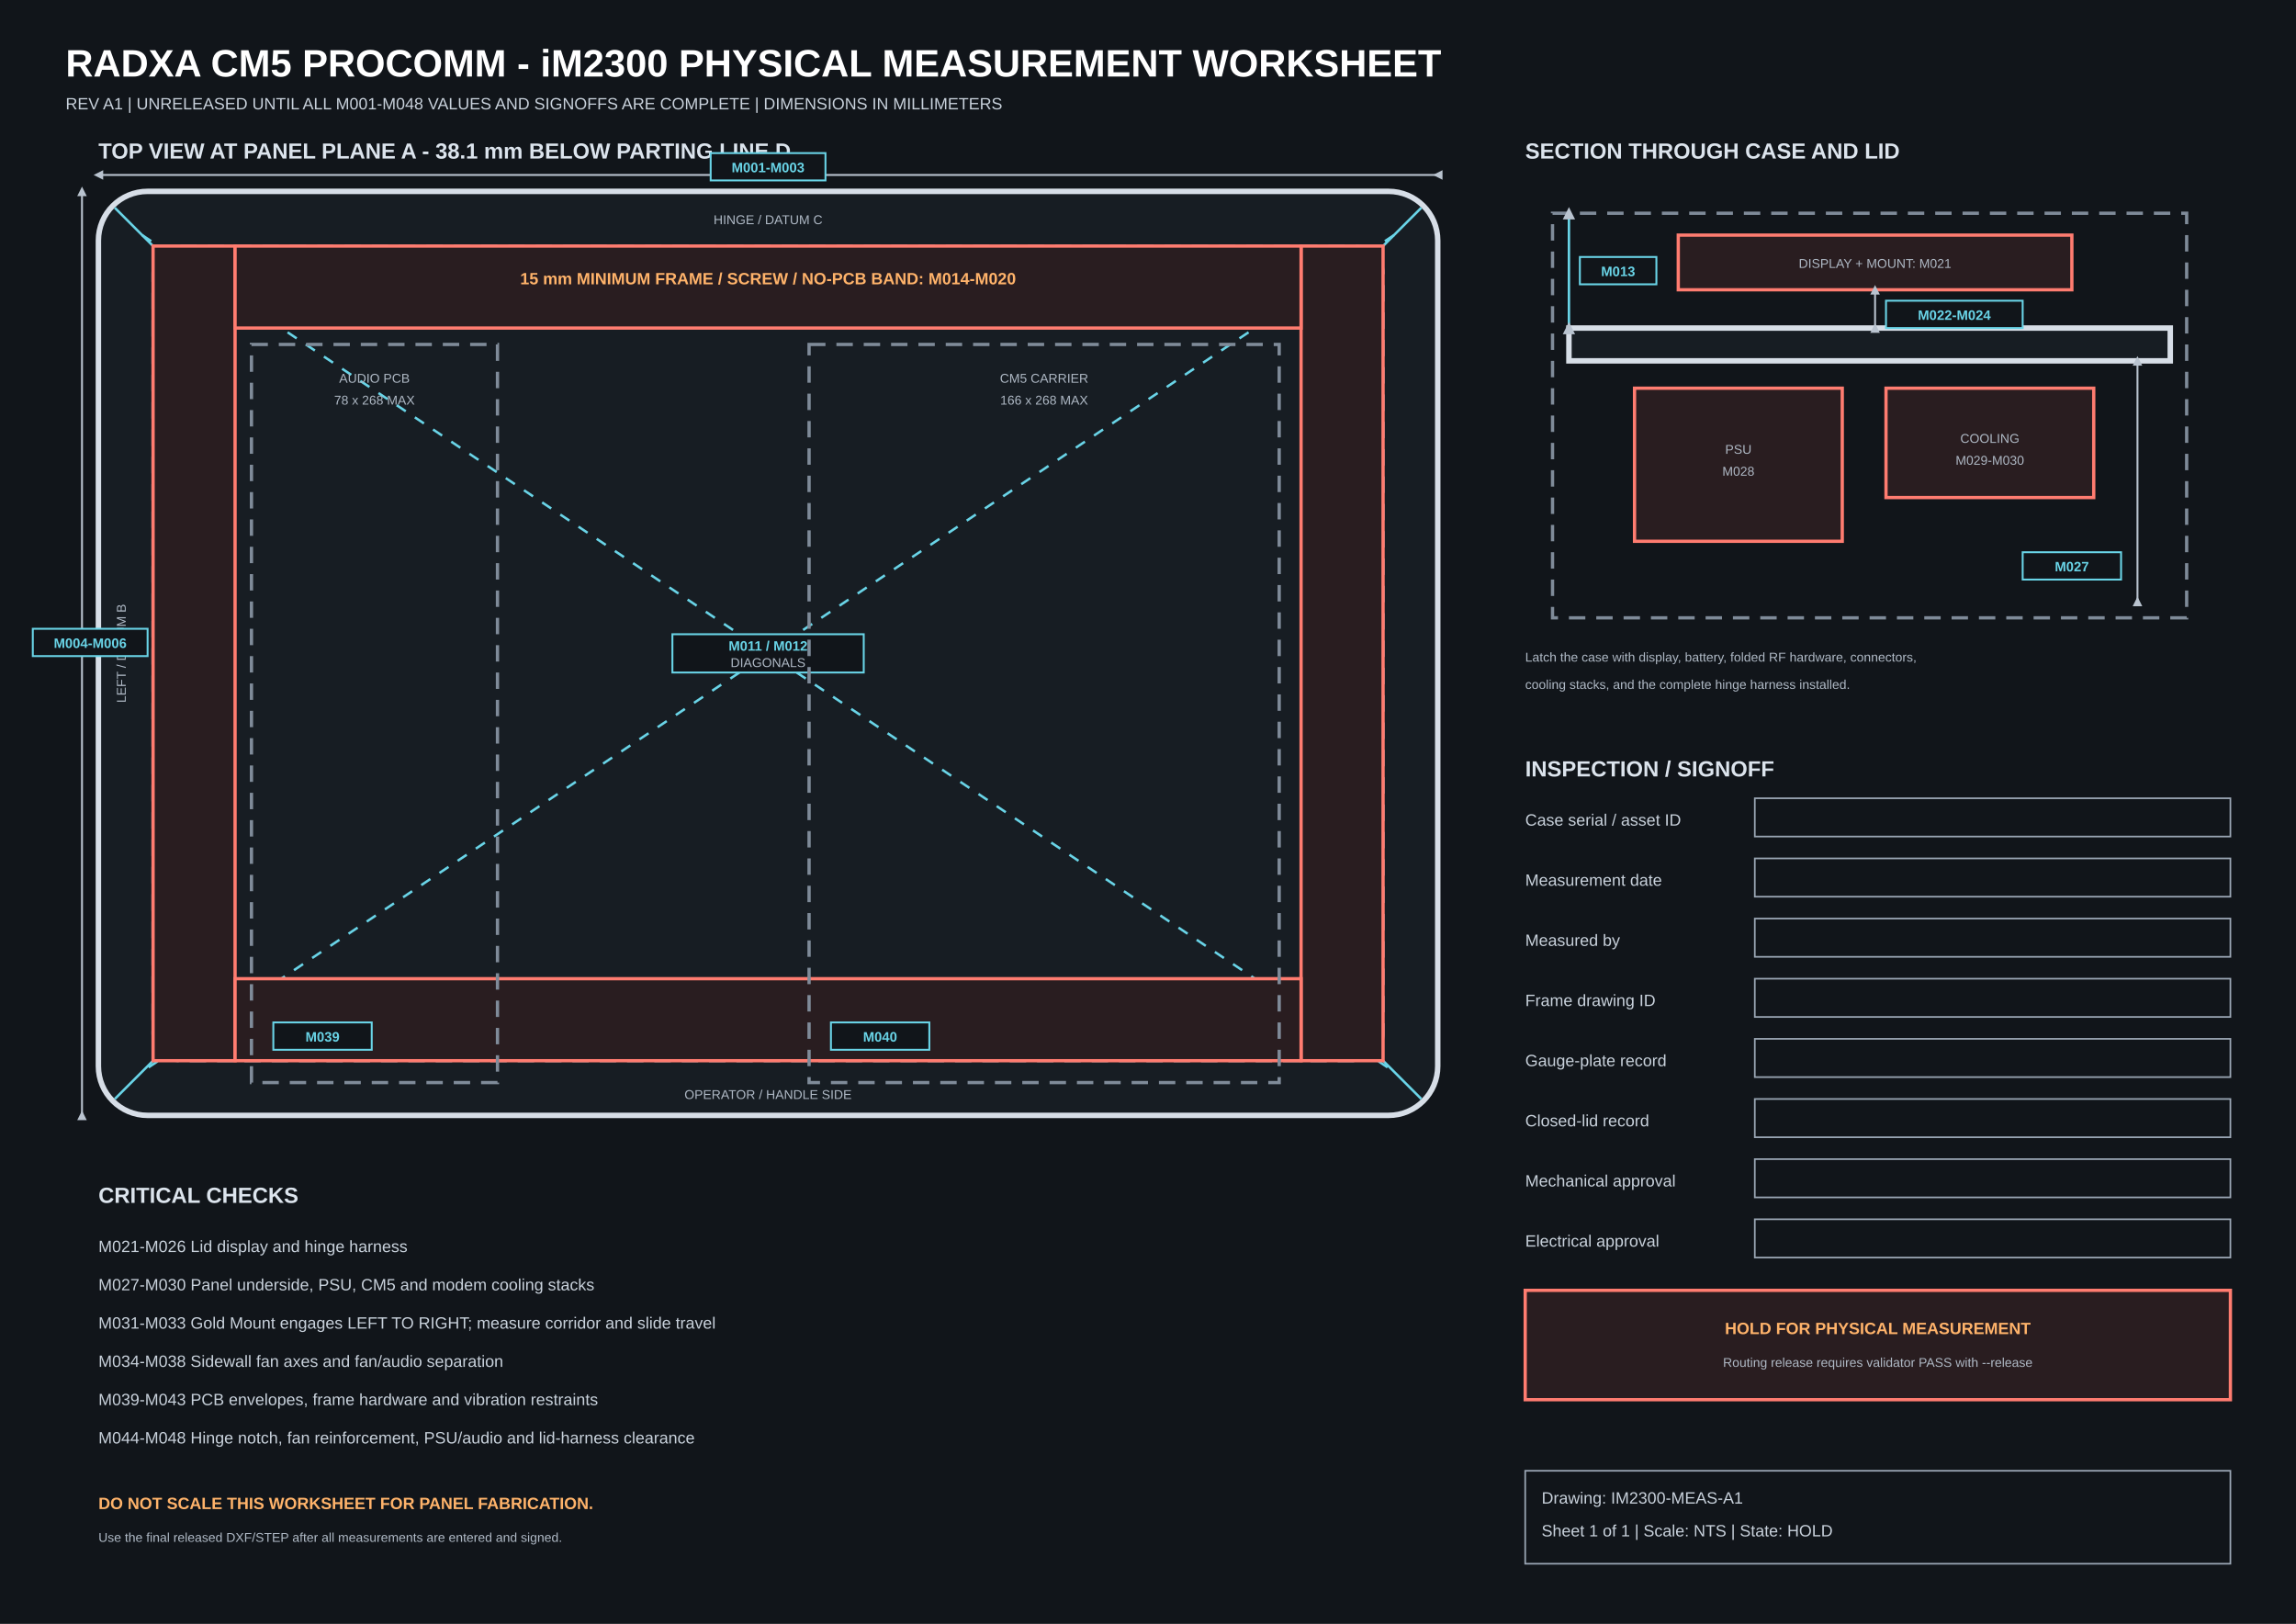
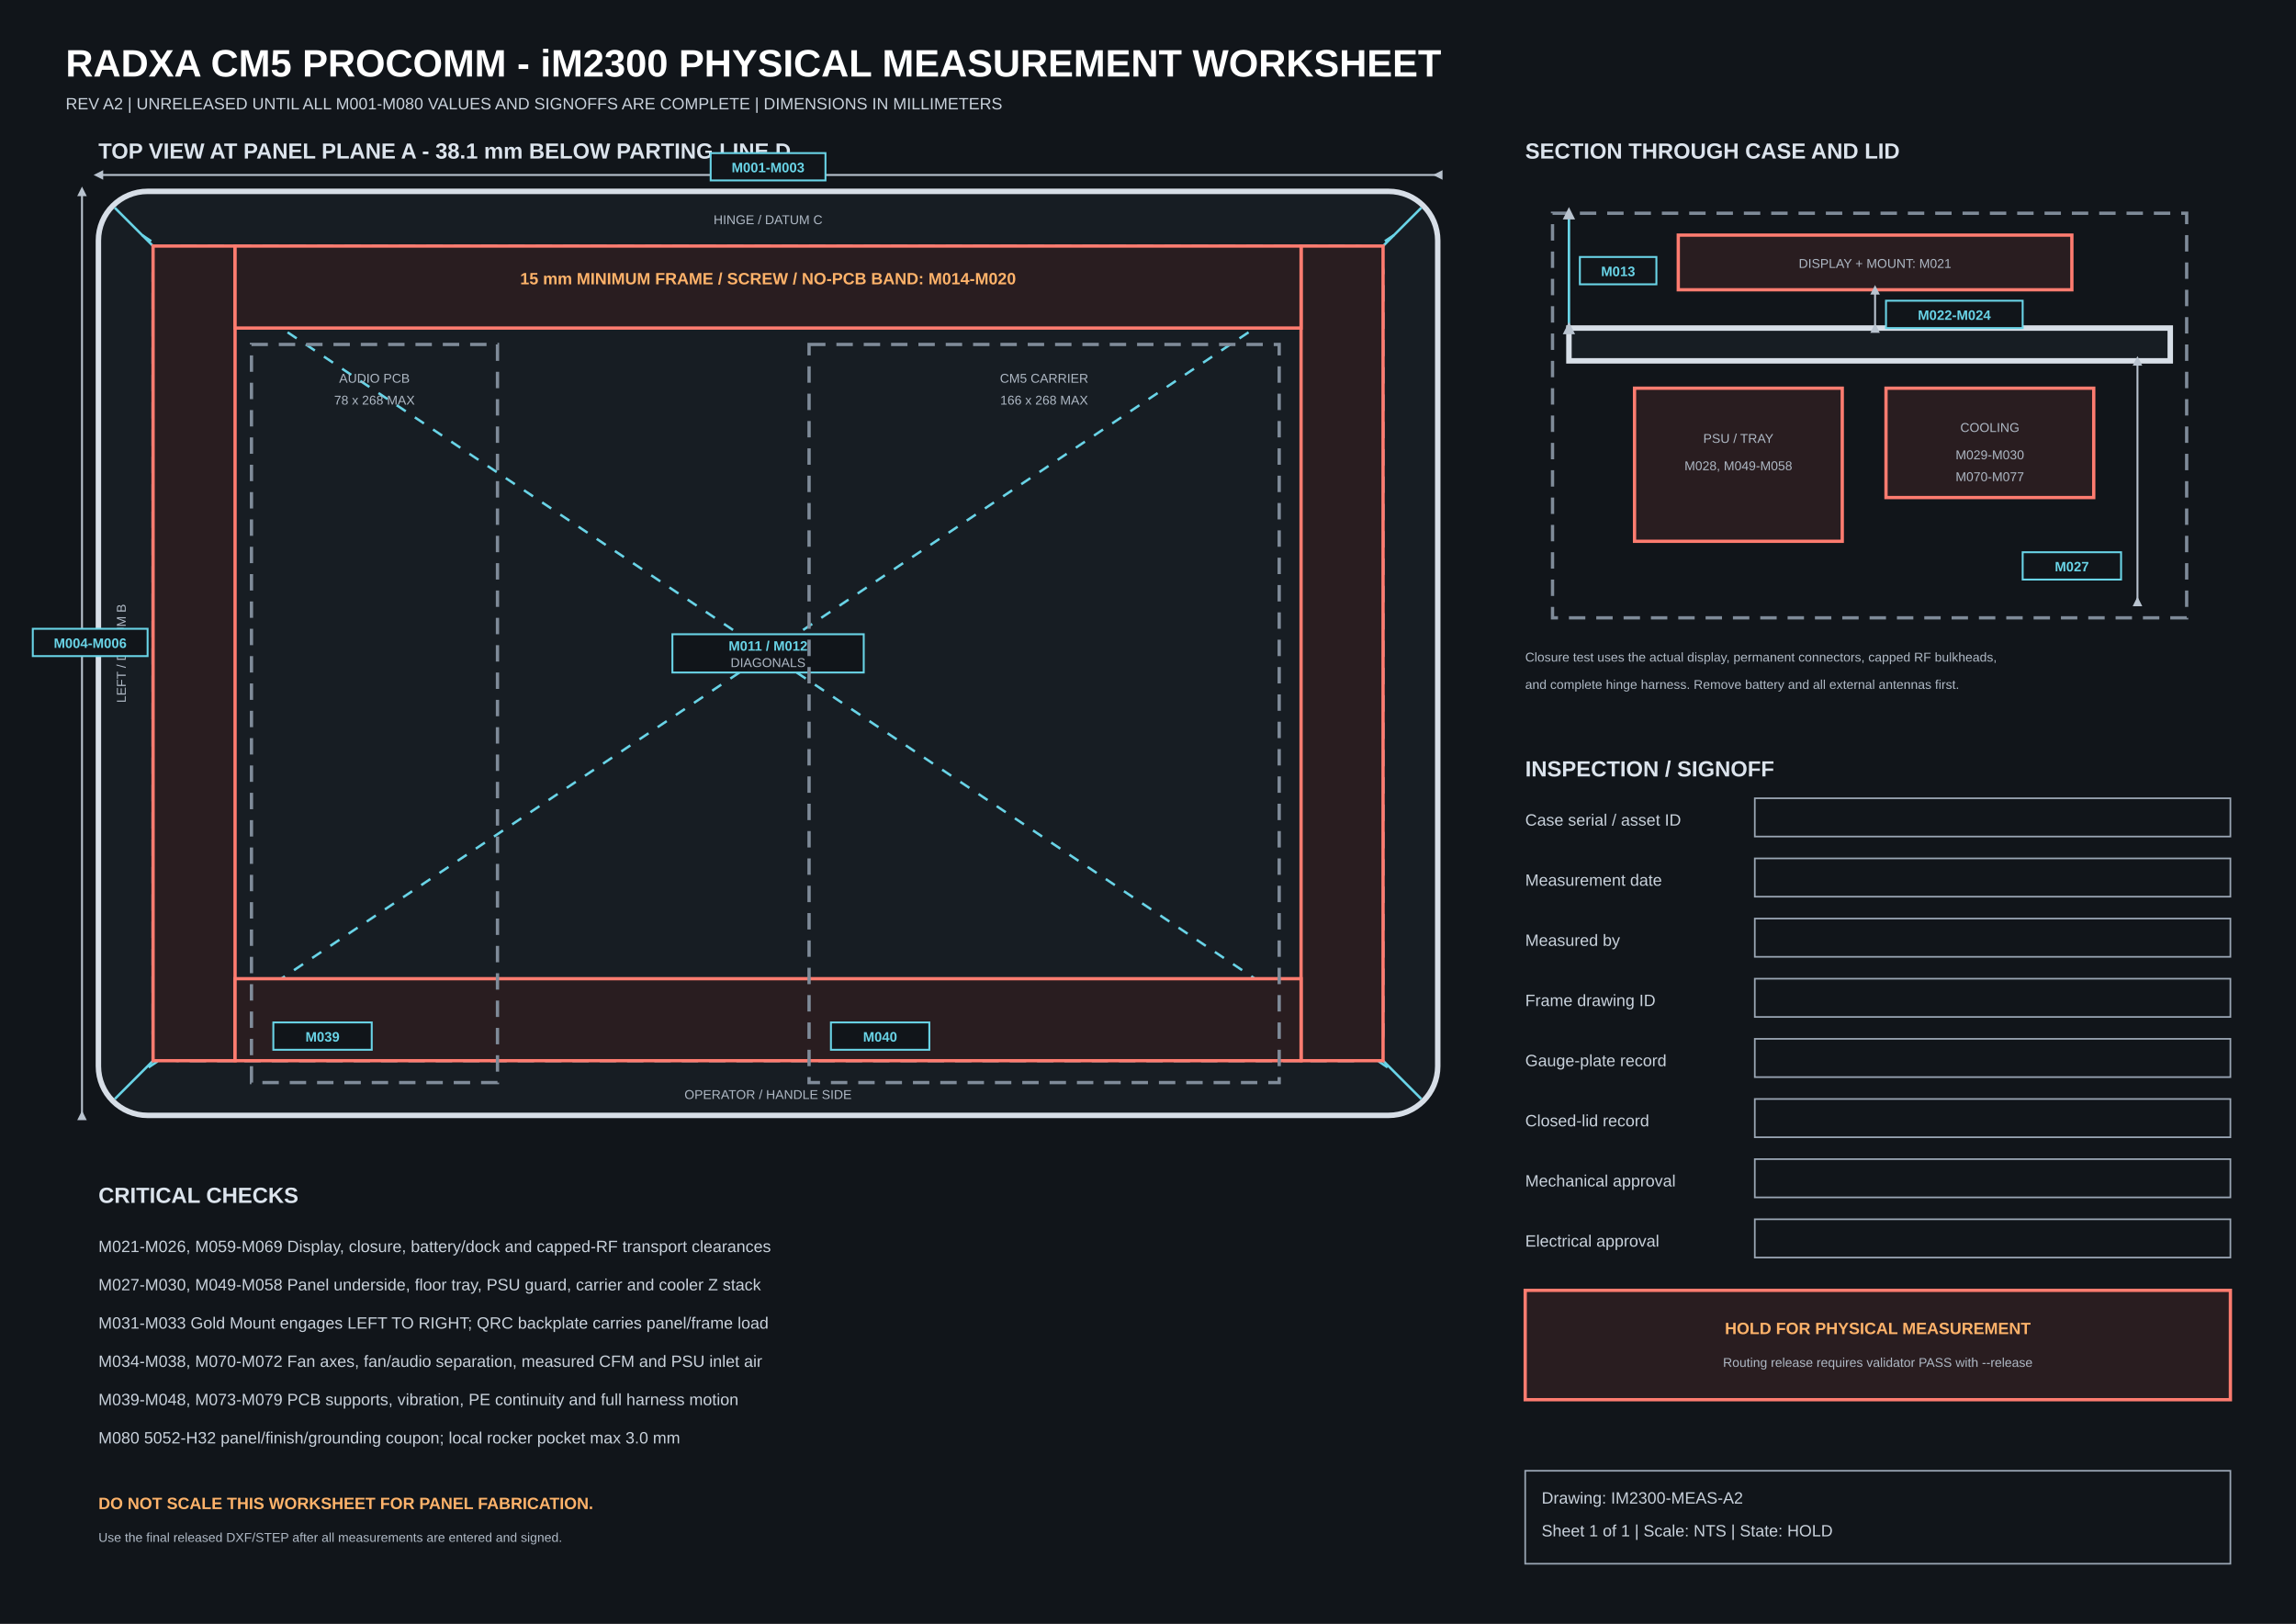
<svg xmlns="http://www.w3.org/2000/svg" width="420mm" height="297mm" viewBox="0 0 420 297">
  <defs>
    <style>
      .bg{fill:#11151a}.panel{fill:#171d23;stroke:#d7dee7;stroke-width:1}.frame{fill:none;stroke:#7f8b99;stroke-width:.6;stroke-dasharray:3 2}
      .dim{fill:none;stroke:#b9c3cf;stroke-width:.35}.call{fill:none;stroke:#69d4e7;stroke-width:.45}.open{fill:#291d20;stroke:#ff7c70;stroke-width:.6}
      .h1{fill:#fff;font:700 7px Arial,sans-serif}.h2{fill:#dce4ed;font:700 4px Arial,sans-serif}.txt{fill:#c8d1db;font:3px Arial,sans-serif}
      .tiny{fill:#aeb8c4;font:2.35px Arial,sans-serif}.id{fill:#11151a;stroke:#69d4e7;stroke-width:.35}.idtxt{fill:#69d4e7;font:700 2.5px Arial,sans-serif}
      .line{stroke:#6f7a87;stroke-width:.3}.blank{fill:none;stroke:#9aa6b4;stroke-width:.3}.warn{fill:#ffb36a;font:700 3px Arial,sans-serif}
    </style>
    <marker id="arrow" markerWidth="5" markerHeight="5" refX="2.5" refY="2.5" orient="auto">
      <path d="M5 0 0 2.5 5 5z" fill="#b9c3cf" />
    </marker>
  </defs>
  <rect class="bg" width="420" height="297" />
  <text class="h1" x="12" y="14">RADXA CM5 PROCOMM - iM2300 PHYSICAL MEASUREMENT WORKSHEET</text>
-   <text class="txt" x="12" y="20">REV A1 | UNRELEASED UNTIL ALL M001-M048 VALUES AND SIGNOFFS ARE COMPLETE | DIMENSIONS IN MILLIMETERS</text>
+   <text class="txt" x="12" y="20">REV A2 | UNRELEASED UNTIL ALL M001-M080 VALUES AND SIGNOFFS ARE COMPLETE | DIMENSIONS IN MILLIMETERS</text>
  <g transform="translate(18 35)">
    <text class="h2" x="0" y="-6">TOP VIEW AT PANEL PLANE A - 38.1 mm BELOW PARTING LINE D</text>
    <rect class="panel" x="0" y="0" width="245" height="169" rx="9" />
    <rect class="frame" x="10" y="10" width="225" height="149" rx="5" />
    <text class="tiny" x="122.5" y="6" text-anchor="middle">HINGE / DATUM C</text>
    <text class="tiny" transform="translate(5 84.5) rotate(-90)" text-anchor="middle">LEFT / DATUM B</text>
    <text class="tiny" x="122.5" y="166" text-anchor="middle">OPERATOR / HANDLE SIDE</text>
    <line class="dim" x1="0" y1="-3" x2="245" y2="-3" marker-start="url(#arrow)" marker-end="url(#arrow)" />
    <rect class="id" x="112" y="-7" width="21" height="5" />
    <text class="idtxt" x="122.5" y="-3.5" text-anchor="middle">M001-M003</text>
    <line class="dim" x1="-3" y1="0" x2="-3" y2="169" marker-start="url(#arrow)" marker-end="url(#arrow)" />
    <rect class="id" x="-12" y="80" width="21" height="5" />
    <text class="idtxt" x="-1.5" y="83.5" text-anchor="middle">M004-M006</text>
    <path class="call" d="M3 3 L22 22" />
    <rect class="id" x="21" y="19" width="14" height="5" />
    <text class="idtxt" x="28" y="22.5" text-anchor="middle">M007</text>
    <path class="call" d="M242 3 L223 22" />
    <rect class="id" x="210" y="19" width="14" height="5" />
    <text class="idtxt" x="217" y="22.5" text-anchor="middle">M008</text>
    <path class="call" d="M3 166 L22 147" />
    <rect class="id" x="21" y="144" width="14" height="5" />
    <text class="idtxt" x="28" y="147.5" text-anchor="middle">M009</text>
    <path class="call" d="M242 166 L223 147" />
    <rect class="id" x="210" y="144" width="14" height="5" />
    <text class="idtxt" x="217" y="147.5" text-anchor="middle">M010</text>
    <line class="call" x1="8" y1="8" x2="237" y2="161" stroke-dasharray="2 2" />
    <line class="call" x1="237" y1="8" x2="8" y2="161" stroke-dasharray="2 2" />
    <rect class="id" x="105" y="81" width="35" height="7" />
    <text class="idtxt" x="122.5" y="84" text-anchor="middle">M011 / M012</text>
    <text class="tiny" x="122.5" y="87" text-anchor="middle">DIAGONALS</text>
    <rect class="open" x="10" y="10" width="15" height="149" />
    <rect class="open" x="220" y="10" width="15" height="149" />
    <rect class="open" x="25" y="10" width="195" height="15" />
    <rect class="open" x="25" y="144" width="195" height="15" />
    <text class="warn" x="122.5" y="17" text-anchor="middle">15 mm MINIMUM FRAME / SCREW / NO-PCB BAND: M014-M020</text>
    <rect class="frame" x="28" y="28" width="45" height="135" />
    <text class="tiny" x="50.5" y="35" text-anchor="middle">AUDIO PCB</text>
    <text class="tiny" x="50.5" y="39" text-anchor="middle">78 x 268 MAX</text>
    <rect class="frame" x="130" y="28" width="86" height="135" />
    <text class="tiny" x="173" y="35" text-anchor="middle">CM5 CARRIER</text>
    <text class="tiny" x="173" y="39" text-anchor="middle">166 x 268 MAX</text>
    <rect class="id" x="32" y="152" width="18" height="5" />
    <text class="idtxt" x="41" y="155.5" text-anchor="middle">M039</text>
    <rect class="id" x="134" y="152" width="18" height="5" />
    <text class="idtxt" x="143" y="155.5" text-anchor="middle">M040</text>
  </g>
  <g transform="translate(279 35)">
    <text class="h2" x="0" y="-6">SECTION THROUGH CASE AND LID</text>
    <path class="panel" d="M8 25 H118 V31 H8 Z" />
    <path class="frame" d="M5 4 H121 V78 H5 Z" />
    <line class="call" x1="8" y1="4" x2="8" y2="25" marker-start="url(#arrow)" marker-end="url(#arrow)" />
    <rect class="id" x="10" y="12" width="14" height="5" />
    <text class="idtxt" x="17" y="15.5" text-anchor="middle">M013</text>
    <rect class="open" x="28" y="8" width="72" height="10" />
    <text class="tiny" x="64" y="14" text-anchor="middle">DISPLAY + MOUNT: M021</text>
    <line class="dim" x1="64" y1="18" x2="64" y2="25" marker-start="url(#arrow)" marker-end="url(#arrow)" />
    <rect class="id" x="66" y="20" width="25" height="5" />
    <text class="idtxt" x="78.5" y="23.5" text-anchor="middle">M022-M024</text>
    <rect class="open" x="20" y="36" width="38" height="28" />
-     <text class="tiny" x="39" y="48" text-anchor="middle">PSU</text>
-     <text class="tiny" x="39" y="52" text-anchor="middle">M028</text>
+     <text class="tiny" x="39" y="46" text-anchor="middle">PSU / TRAY</text>
+     <text class="tiny" x="39" y="51" text-anchor="middle">M028, M049-M058</text>
    <rect class="open" x="66" y="36" width="38" height="20" />
-     <text class="tiny" x="85" y="46" text-anchor="middle">COOLING</text>
-     <text class="tiny" x="85" y="50" text-anchor="middle">M029-M030</text>
+     <text class="tiny" x="85" y="44" text-anchor="middle">COOLING</text>
+     <text class="tiny" x="85" y="49" text-anchor="middle">M029-M030</text>
+     <text class="tiny" x="85" y="53" text-anchor="middle">M070-M077</text>
    <line class="dim" x1="112" y1="31" x2="112" y2="75" marker-start="url(#arrow)" marker-end="url(#arrow)" />
    <rect class="id" x="91" y="66" width="18" height="5" />
    <text class="idtxt" x="100" y="69.5" text-anchor="middle">M027</text>
-     <text class="tiny" x="0" y="86">Latch the case with display, battery, folded RF hardware, connectors,</text>
-     <text class="tiny" x="0" y="91">cooling stacks, and the complete hinge harness installed.</text>
+     <text class="tiny" x="0" y="86">Closure test uses the actual display, permanent connectors, capped RF bulkheads,</text>
+     <text class="tiny" x="0" y="91">and complete hinge harness. Remove battery and all external antennas first.</text>
  </g>
  <g transform="translate(279 142)">
    <text class="h2" x="0" y="0">INSPECTION / SIGNOFF</text>
    <text class="txt" x="0" y="9">Case serial / asset ID</text>
    <rect class="blank" x="42" y="4" width="87" height="7" />
    <text class="txt" x="0" y="20">Measurement date</text>
    <rect class="blank" x="42" y="15" width="87" height="7" />
    <text class="txt" x="0" y="31">Measured by</text>
    <rect class="blank" x="42" y="26" width="87" height="7" />
    <text class="txt" x="0" y="42">Frame drawing ID</text>
    <rect class="blank" x="42" y="37" width="87" height="7" />
    <text class="txt" x="0" y="53">Gauge-plate record</text>
    <rect class="blank" x="42" y="48" width="87" height="7" />
    <text class="txt" x="0" y="64">Closed-lid record</text>
    <rect class="blank" x="42" y="59" width="87" height="7" />
    <text class="txt" x="0" y="75">Mechanical approval</text>
    <rect class="blank" x="42" y="70" width="87" height="7" />
    <text class="txt" x="0" y="86">Electrical approval</text>
    <rect class="blank" x="42" y="81" width="87" height="7" />
    <rect class="open" x="0" y="94" width="129" height="20" />
    <text class="warn" x="64.5" y="102" text-anchor="middle">HOLD FOR PHYSICAL MEASUREMENT</text>
    <text class="tiny" x="64.5" y="108" text-anchor="middle">Routing release requires validator PASS with --release</text>
  </g>
  <g transform="translate(18 220)">
    <text class="h2" x="0" y="0">CRITICAL CHECKS</text>
-     <text class="txt" x="0" y="9">M021-M026  Lid display and hinge harness</text>
-     <text class="txt" x="0" y="16">M027-M030  Panel underside, PSU, CM5 and modem cooling stacks</text>
-     <text class="txt" x="0" y="23">M031-M033  Gold Mount engages LEFT TO RIGHT; measure corridor and slide travel</text>
-     <text class="txt" x="0" y="30">M034-M038  Sidewall fan axes and fan/audio separation</text>
-     <text class="txt" x="0" y="37">M039-M043  PCB envelopes, frame hardware and vibration restraints</text>
-     <text class="txt" x="0" y="44">M044-M048  Hinge notch, fan reinforcement, PSU/audio and lid-harness clearance</text>
+     <text class="txt" x="0" y="9">M021-M026, M059-M069  Display, closure, battery/dock and capped-RF transport clearances</text>
+     <text class="txt" x="0" y="16">M027-M030, M049-M058  Panel underside, floor tray, PSU guard, carrier and cooler Z stack</text>
+     <text class="txt" x="0" y="23">M031-M033  Gold Mount engages LEFT TO RIGHT; QRC backplate carries panel/frame load</text>
+     <text class="txt" x="0" y="30">M034-M038, M070-M072  Fan axes, fan/audio separation, measured CFM and PSU inlet air</text>
+     <text class="txt" x="0" y="37">M039-M048, M073-M079  PCB supports, vibration, PE continuity and full harness motion</text>
+     <text class="txt" x="0" y="44">M080  5052-H32 panel/finish/grounding coupon; local rocker pocket max 3.0 mm</text>
    <text class="warn" x="0" y="56">DO NOT SCALE THIS WORKSHEET FOR PANEL FABRICATION.</text>
    <text class="tiny" x="0" y="62">Use the final released DXF/STEP after all measurements are entered and signed.</text>
  </g>
  <g transform="translate(279 269)">
    <rect class="blank" x="0" y="0" width="129" height="17" />
-     <text class="txt" x="3" y="6">Drawing: IM2300-MEAS-A1</text>
+     <text class="txt" x="3" y="6">Drawing: IM2300-MEAS-A2</text>
    <text class="txt" x="3" y="12">Sheet 1 of 1 | Scale: NTS | State: HOLD</text>
  </g>
</svg>
